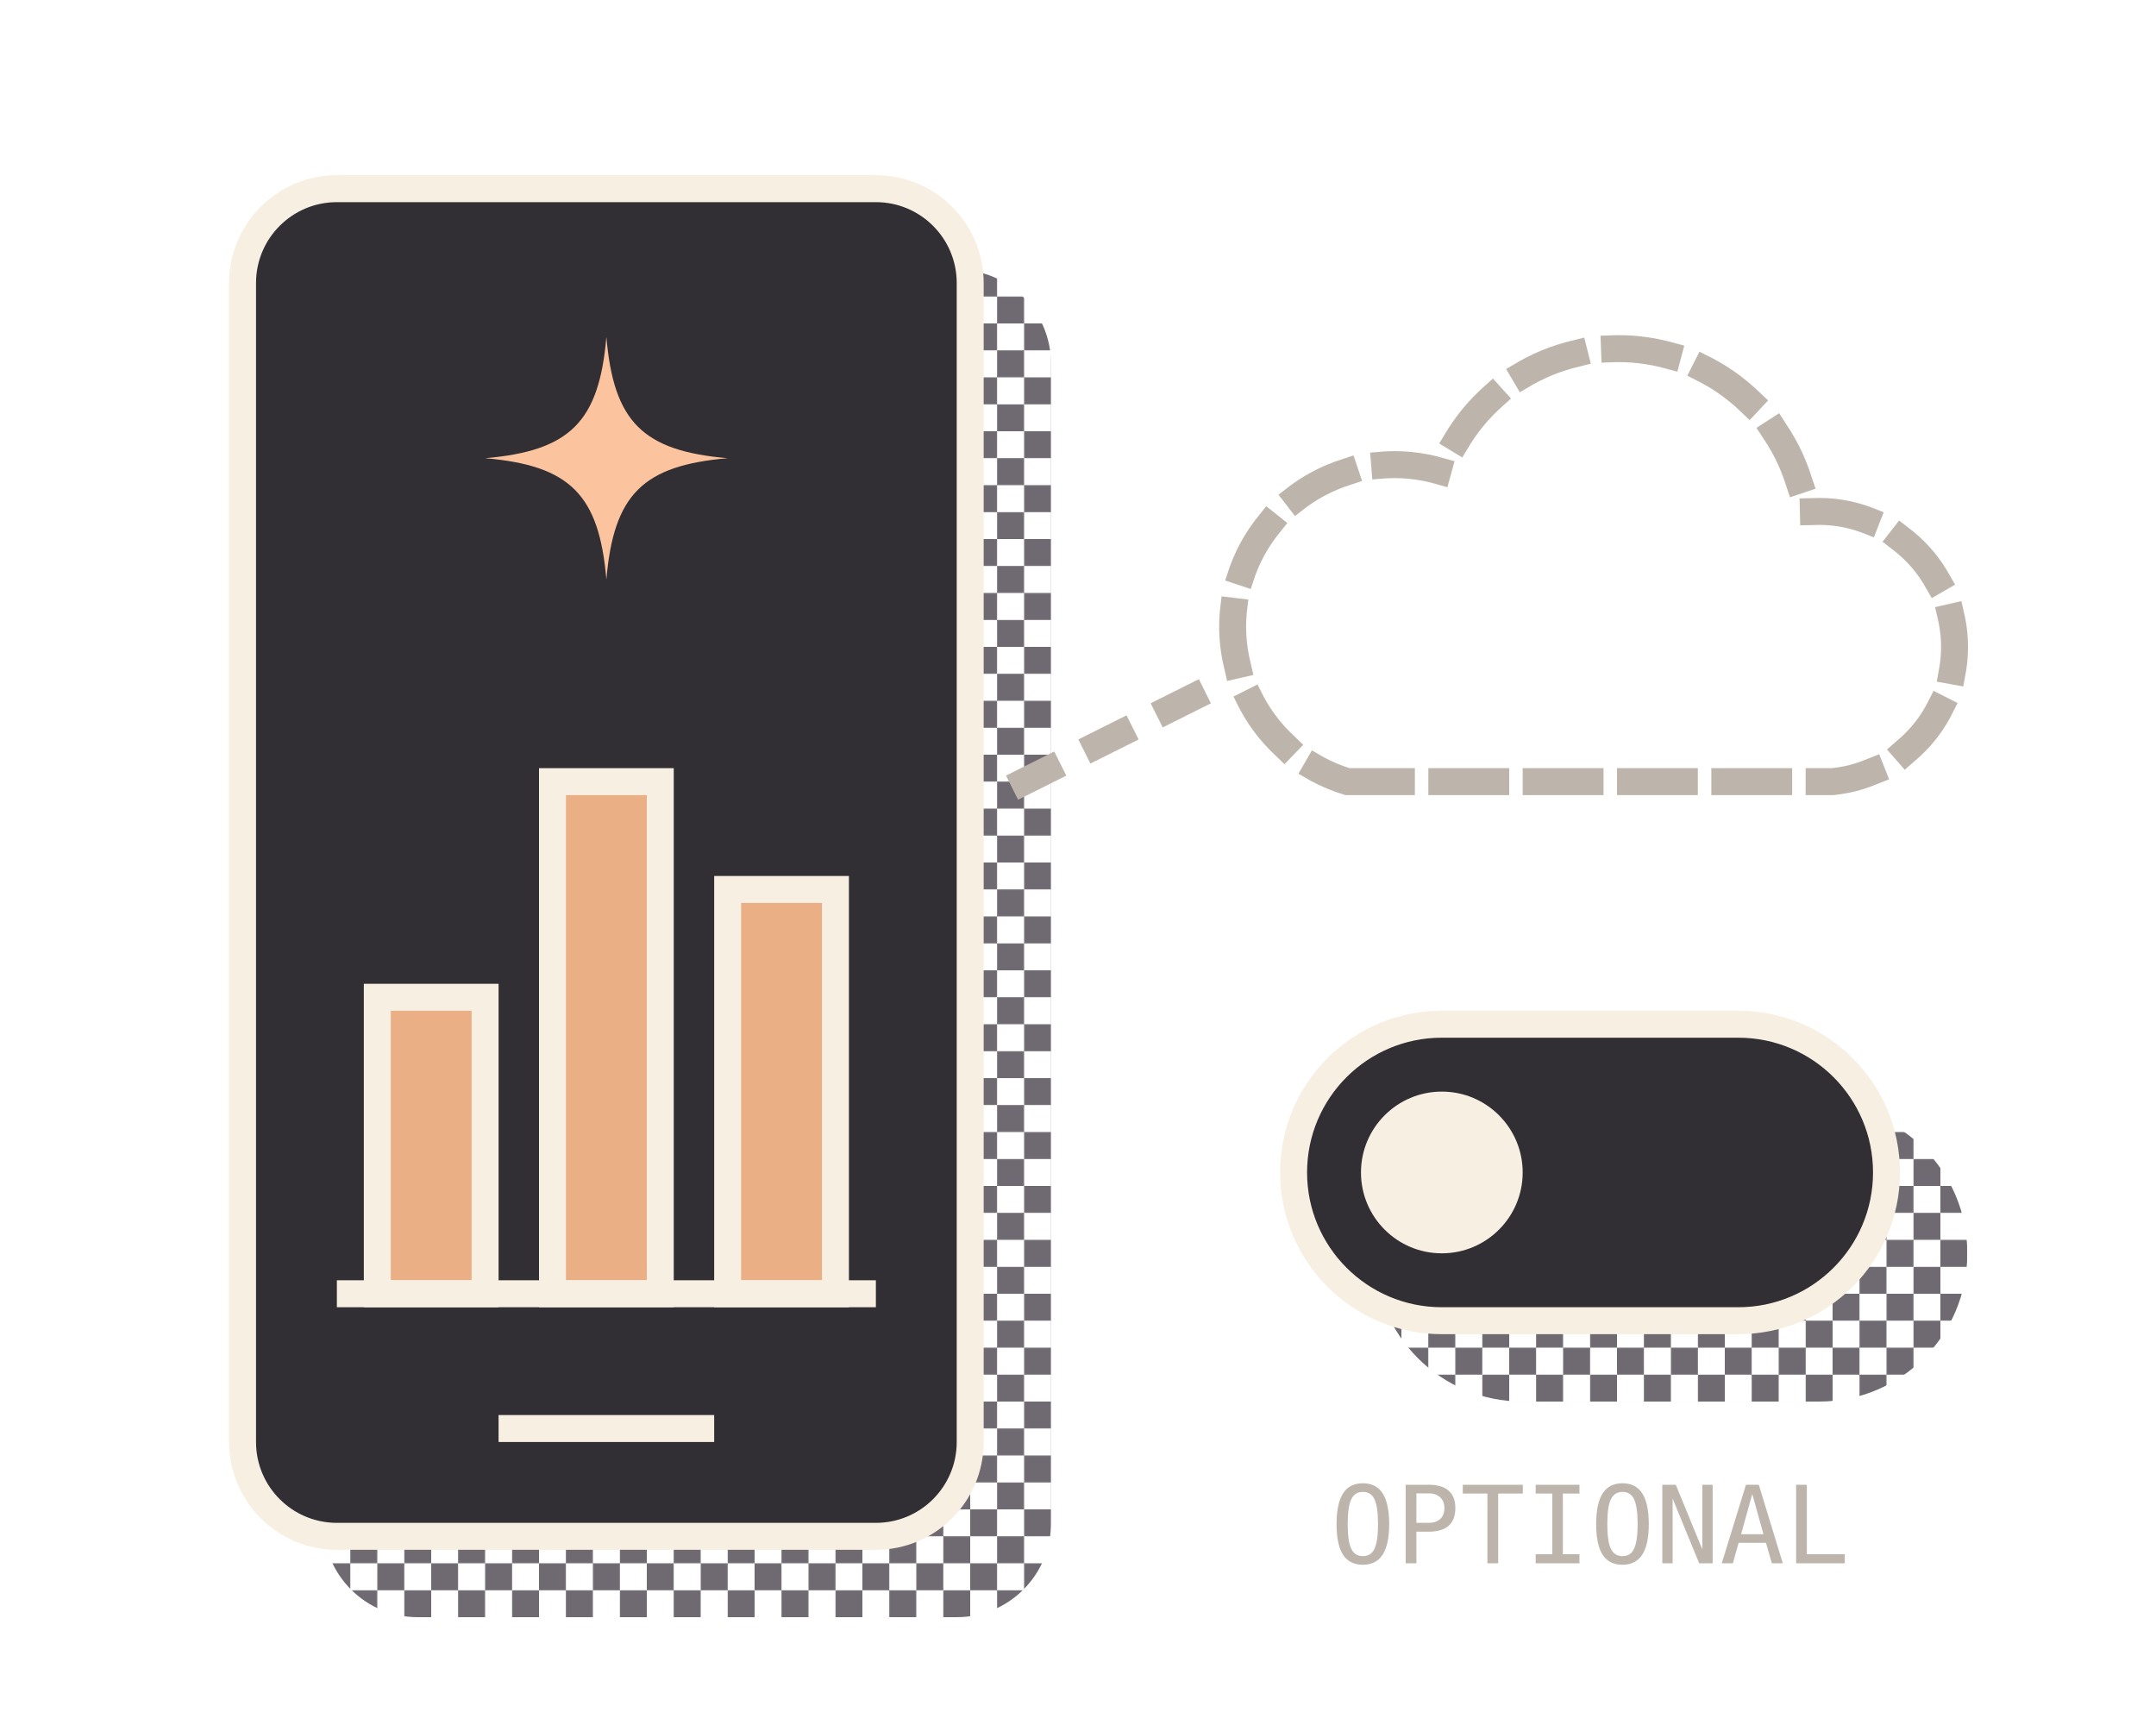
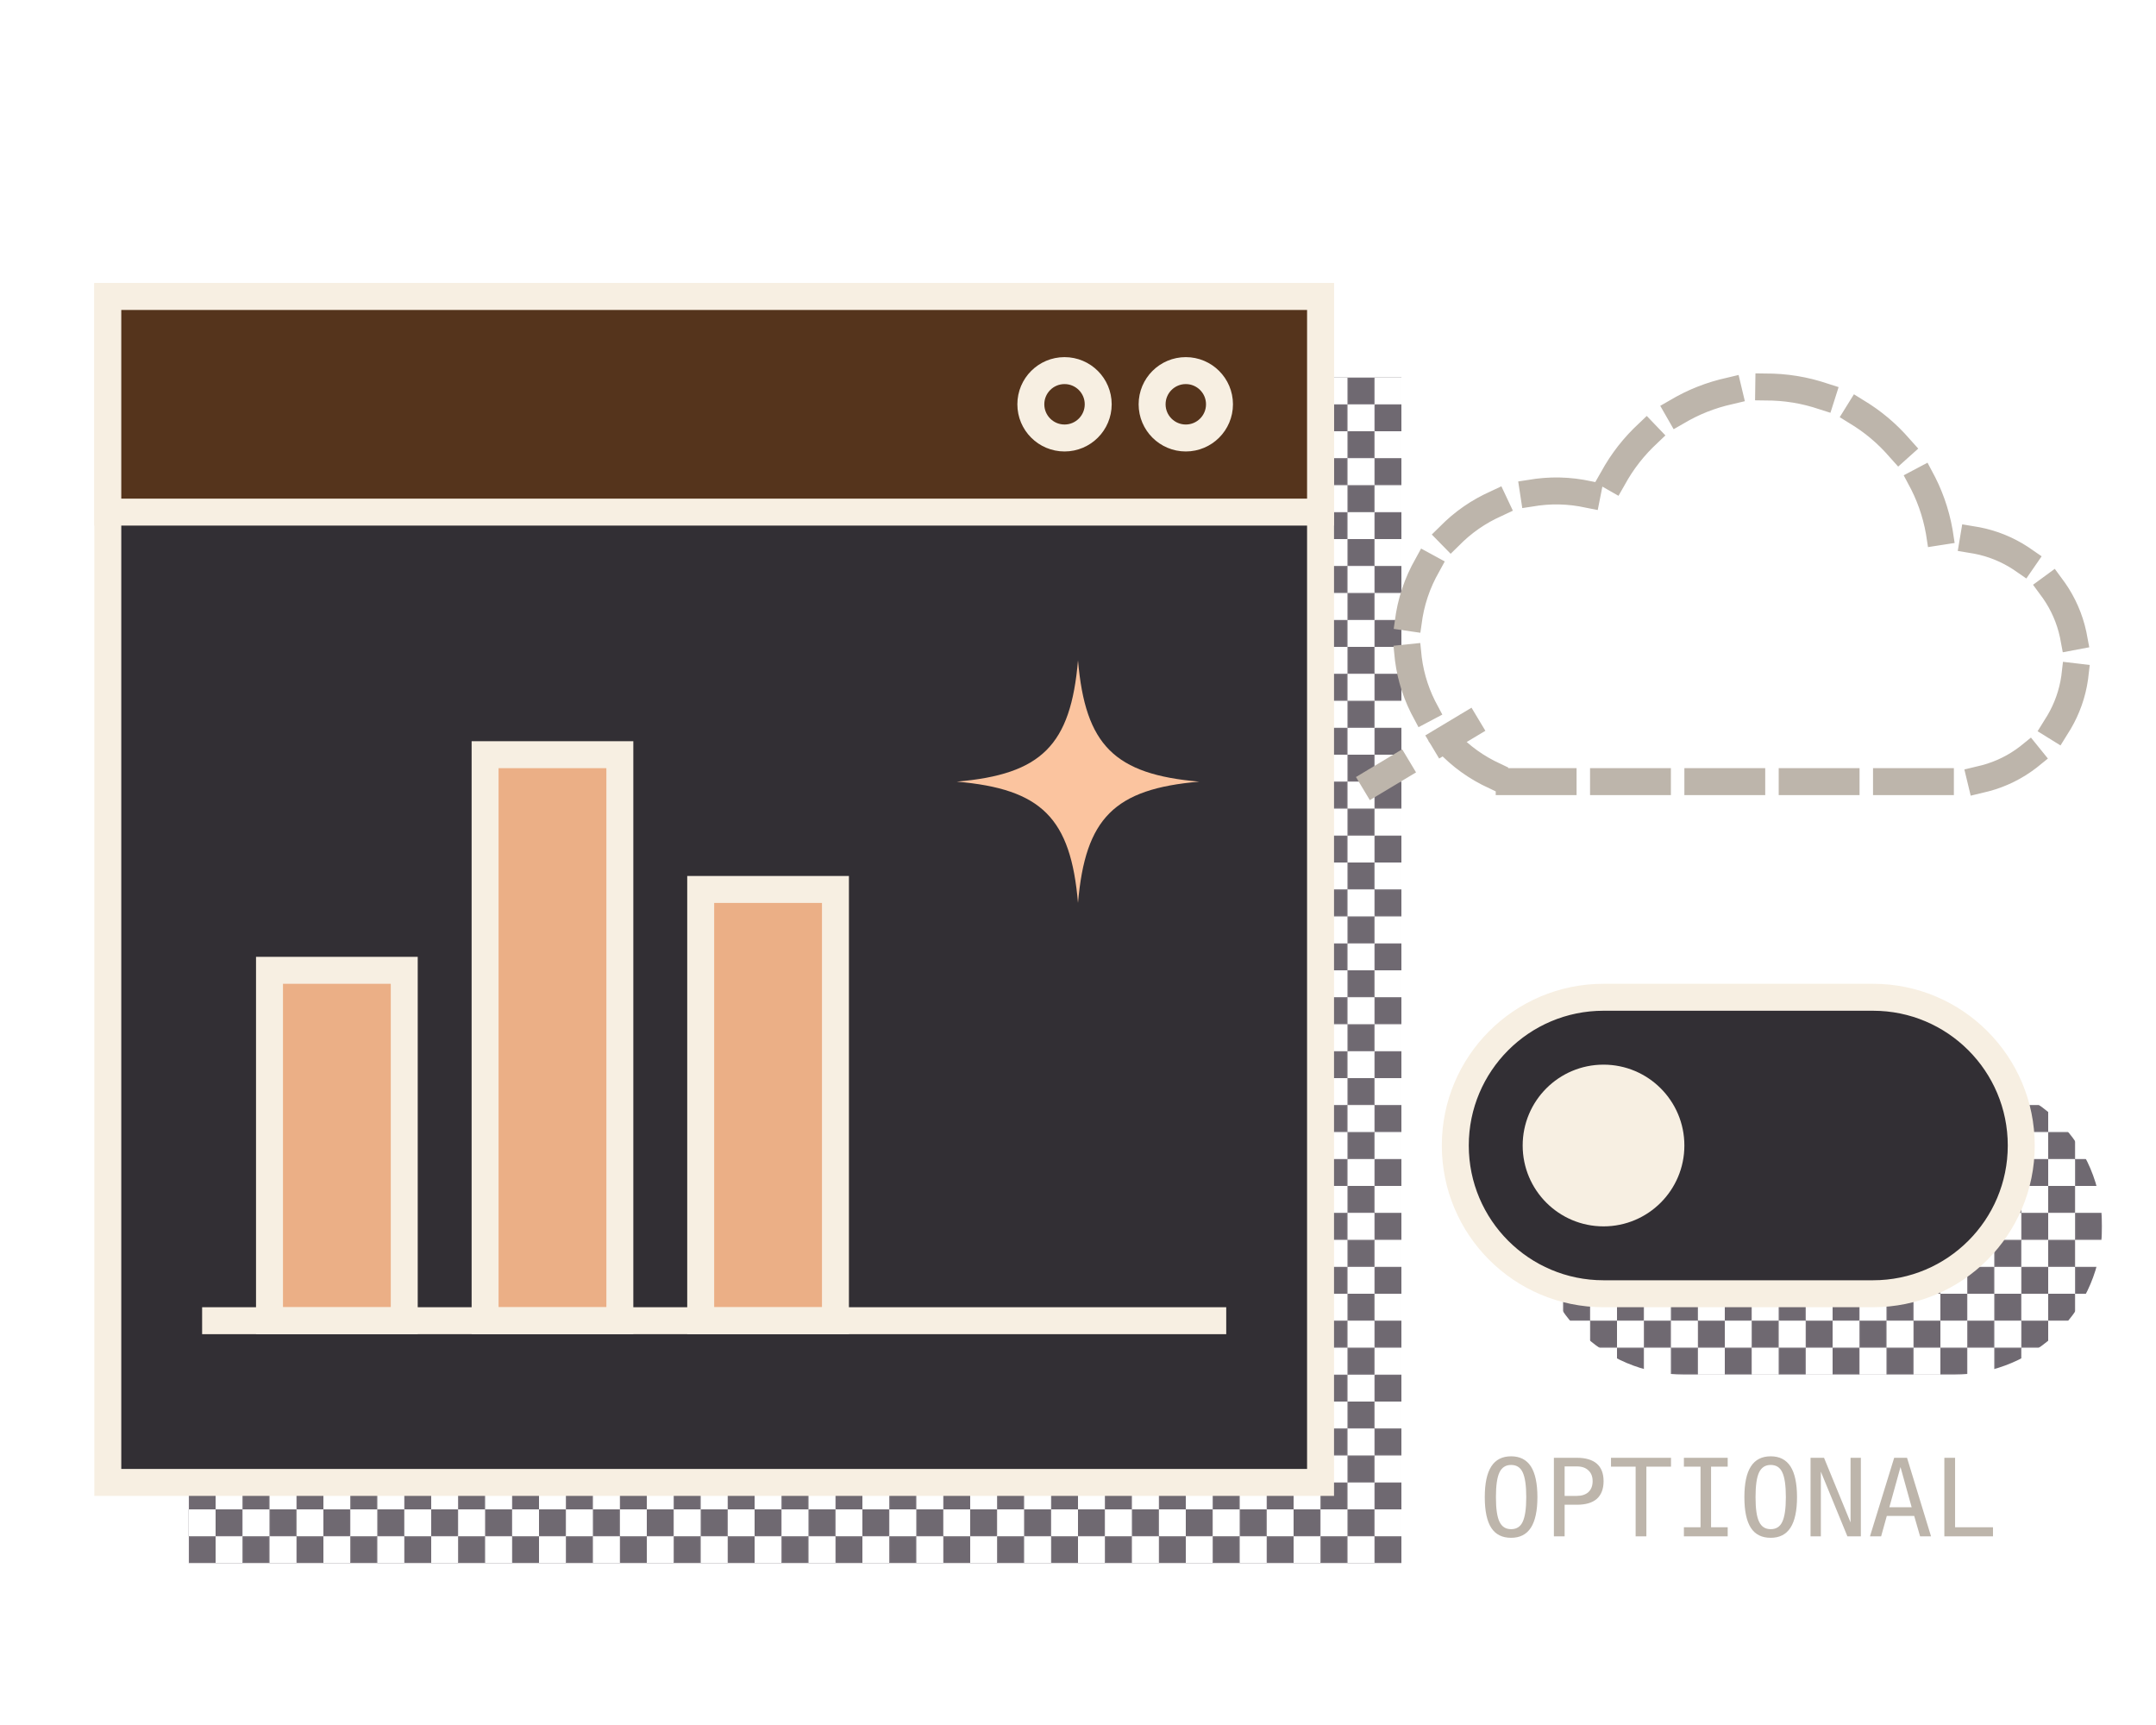
<svg xmlns="http://www.w3.org/2000/svg" width="160" height="128" viewBox="0 0 160 128" role="img" aria-label="offline">
  <defs>
    <pattern id="d-offline" width="4" height="4" patternUnits="userSpaceOnUse">
      <rect width="2" height="2" style="fill:#6f6971" />
      <rect x="2" y="2" width="2" height="2" style="fill:#6f6971" />
    </pattern>
  </defs>
  <g transform="translate(6 6)" style="fill:url(#d-offline)">
-     <rect x="18" y="14" width="54" height="100" rx="7" />
+     <rect x="8" y="22" width="90" height="88" />
  </g>
-   <rect x="18" y="14" width="54" height="100" rx="7" style="fill:#322f34;stroke:#f7efe2" stroke-width="2" />
-   <path d="M38 106H52" style="fill:none;stroke:#f7efe2" stroke-width="2" stroke-linecap="square" stroke-linejoin="miter" />
-   <rect x="28" y="74" width="8" height="22" rx="0" style="fill:#ebaf86;stroke:#f7efe2" stroke-width="2" />
-   <rect x="41" y="58" width="8" height="38" rx="0" style="fill:#ebaf86;stroke:#f7efe2" stroke-width="2" />
-   <rect x="54" y="66" width="8" height="30" rx="0" style="fill:#ebaf86;stroke:#f7efe2" stroke-width="2" />
-   <path d="M26 96H64" style="fill:none;stroke:#f7efe2" stroke-width="2" stroke-linecap="square" stroke-linejoin="miter" />
-   <path d="M45 25C45.54 31.3 47.7 33.46 54 34C47.7 34.54 45.54 36.7 45 43C44.46 36.7 42.3 34.54 36 34C42.3 33.46 44.46 31.3 45 25Z" style="fill:#fbc49f" />
-   <path d="M76 58L92 50" style="fill:none;stroke:#bdb5ab" stroke-width="2" stroke-linecap="square" stroke-linejoin="miter" stroke-dasharray="2 4" />
-   <path d="M100 58H136A10 10 0 0 0 134 38A14 14 0 0 0 107 35A11 11 0 0 0 100 58Z" style="fill:none;stroke:#bdb5ab" stroke-width="2" stroke-linecap="square" stroke-linejoin="miter" stroke-dasharray="4 3" />
+   <rect x="8" y="22" width="90" height="88" rx="0" style="fill:#322f34;stroke:#f7efe2" stroke-width="2" />
+   <rect x="8" y="22" width="90" height="16" rx="0" style="fill:#55341c;stroke:#f7efe2" stroke-width="2" />
+   <circle cx="88" cy="30" r="2.5" style="fill:none;stroke:#f7efe2" stroke-width="2" />
+   <circle cx="79" cy="30" r="2.5" style="fill:none;stroke:#f7efe2" stroke-width="2" />
+   <rect x="20" y="72" width="10" height="26" rx="0" style="fill:#ebaf86;stroke:#f7efe2" stroke-width="2" />
+   <rect x="36" y="56" width="10" height="42" rx="0" style="fill:#ebaf86;stroke:#f7efe2" stroke-width="2" />
+   <rect x="52" y="66" width="10" height="32" rx="0" style="fill:#ebaf86;stroke:#f7efe2" stroke-width="2" />
+   <path d="M16 98H90" style="fill:none;stroke:#f7efe2" stroke-width="2" stroke-linecap="square" stroke-linejoin="miter" />
+   <path d="M80 49C80.54 55.3 82.7 57.46 89 58C82.7 58.54 80.54 60.7 80 67C79.46 60.7 77.3 58.54 71 58C77.3 57.46 79.46 55.3 80 49Z" style="fill:#fbc49f" />
+   <path d="M102 58L112 52" style="fill:none;stroke:#bdb5ab" stroke-width="2" stroke-linecap="square" stroke-linejoin="miter" stroke-dasharray="2 4" />
+   <path d="M112 58H146A9 9 0 0 0 144 40A13 13 0 0 0 119 37A10 10 0 0 0 112 58Z" style="fill:none;stroke:#bdb5ab" stroke-width="2" stroke-linecap="square" stroke-linejoin="miter" stroke-dasharray="4 3" />
  <g transform="translate(6 6)" style="fill:url(#d-offline)">
-     <rect x="96" y="76" width="44" height="22" rx="11" />
+     <rect x="108" y="74" width="42" height="22" rx="11" />
  </g>
-   <rect x="96" y="76" width="44" height="22" rx="11" style="fill:#322f34;stroke:#f7efe2" stroke-width="2" />
-   <circle cx="107" cy="87" r="6" style="fill:#f7efe2" />
-   <text x="118" y="116" text-anchor="middle" font-family="DM Mono, monospace" font-size="8" font-weight="500" style="fill:#bdb5ab">OPTIONAL</text>
+   <rect x="108" y="74" width="42" height="22" rx="11" style="fill:#322f34;stroke:#f7efe2" stroke-width="2" />
+   <circle cx="119" cy="85" r="6" style="fill:#f7efe2" />
+   <text x="129" y="114" text-anchor="middle" font-family="DM Mono, monospace" font-size="8" font-weight="500" style="fill:#bdb5ab">OPTIONAL</text>
</svg>
